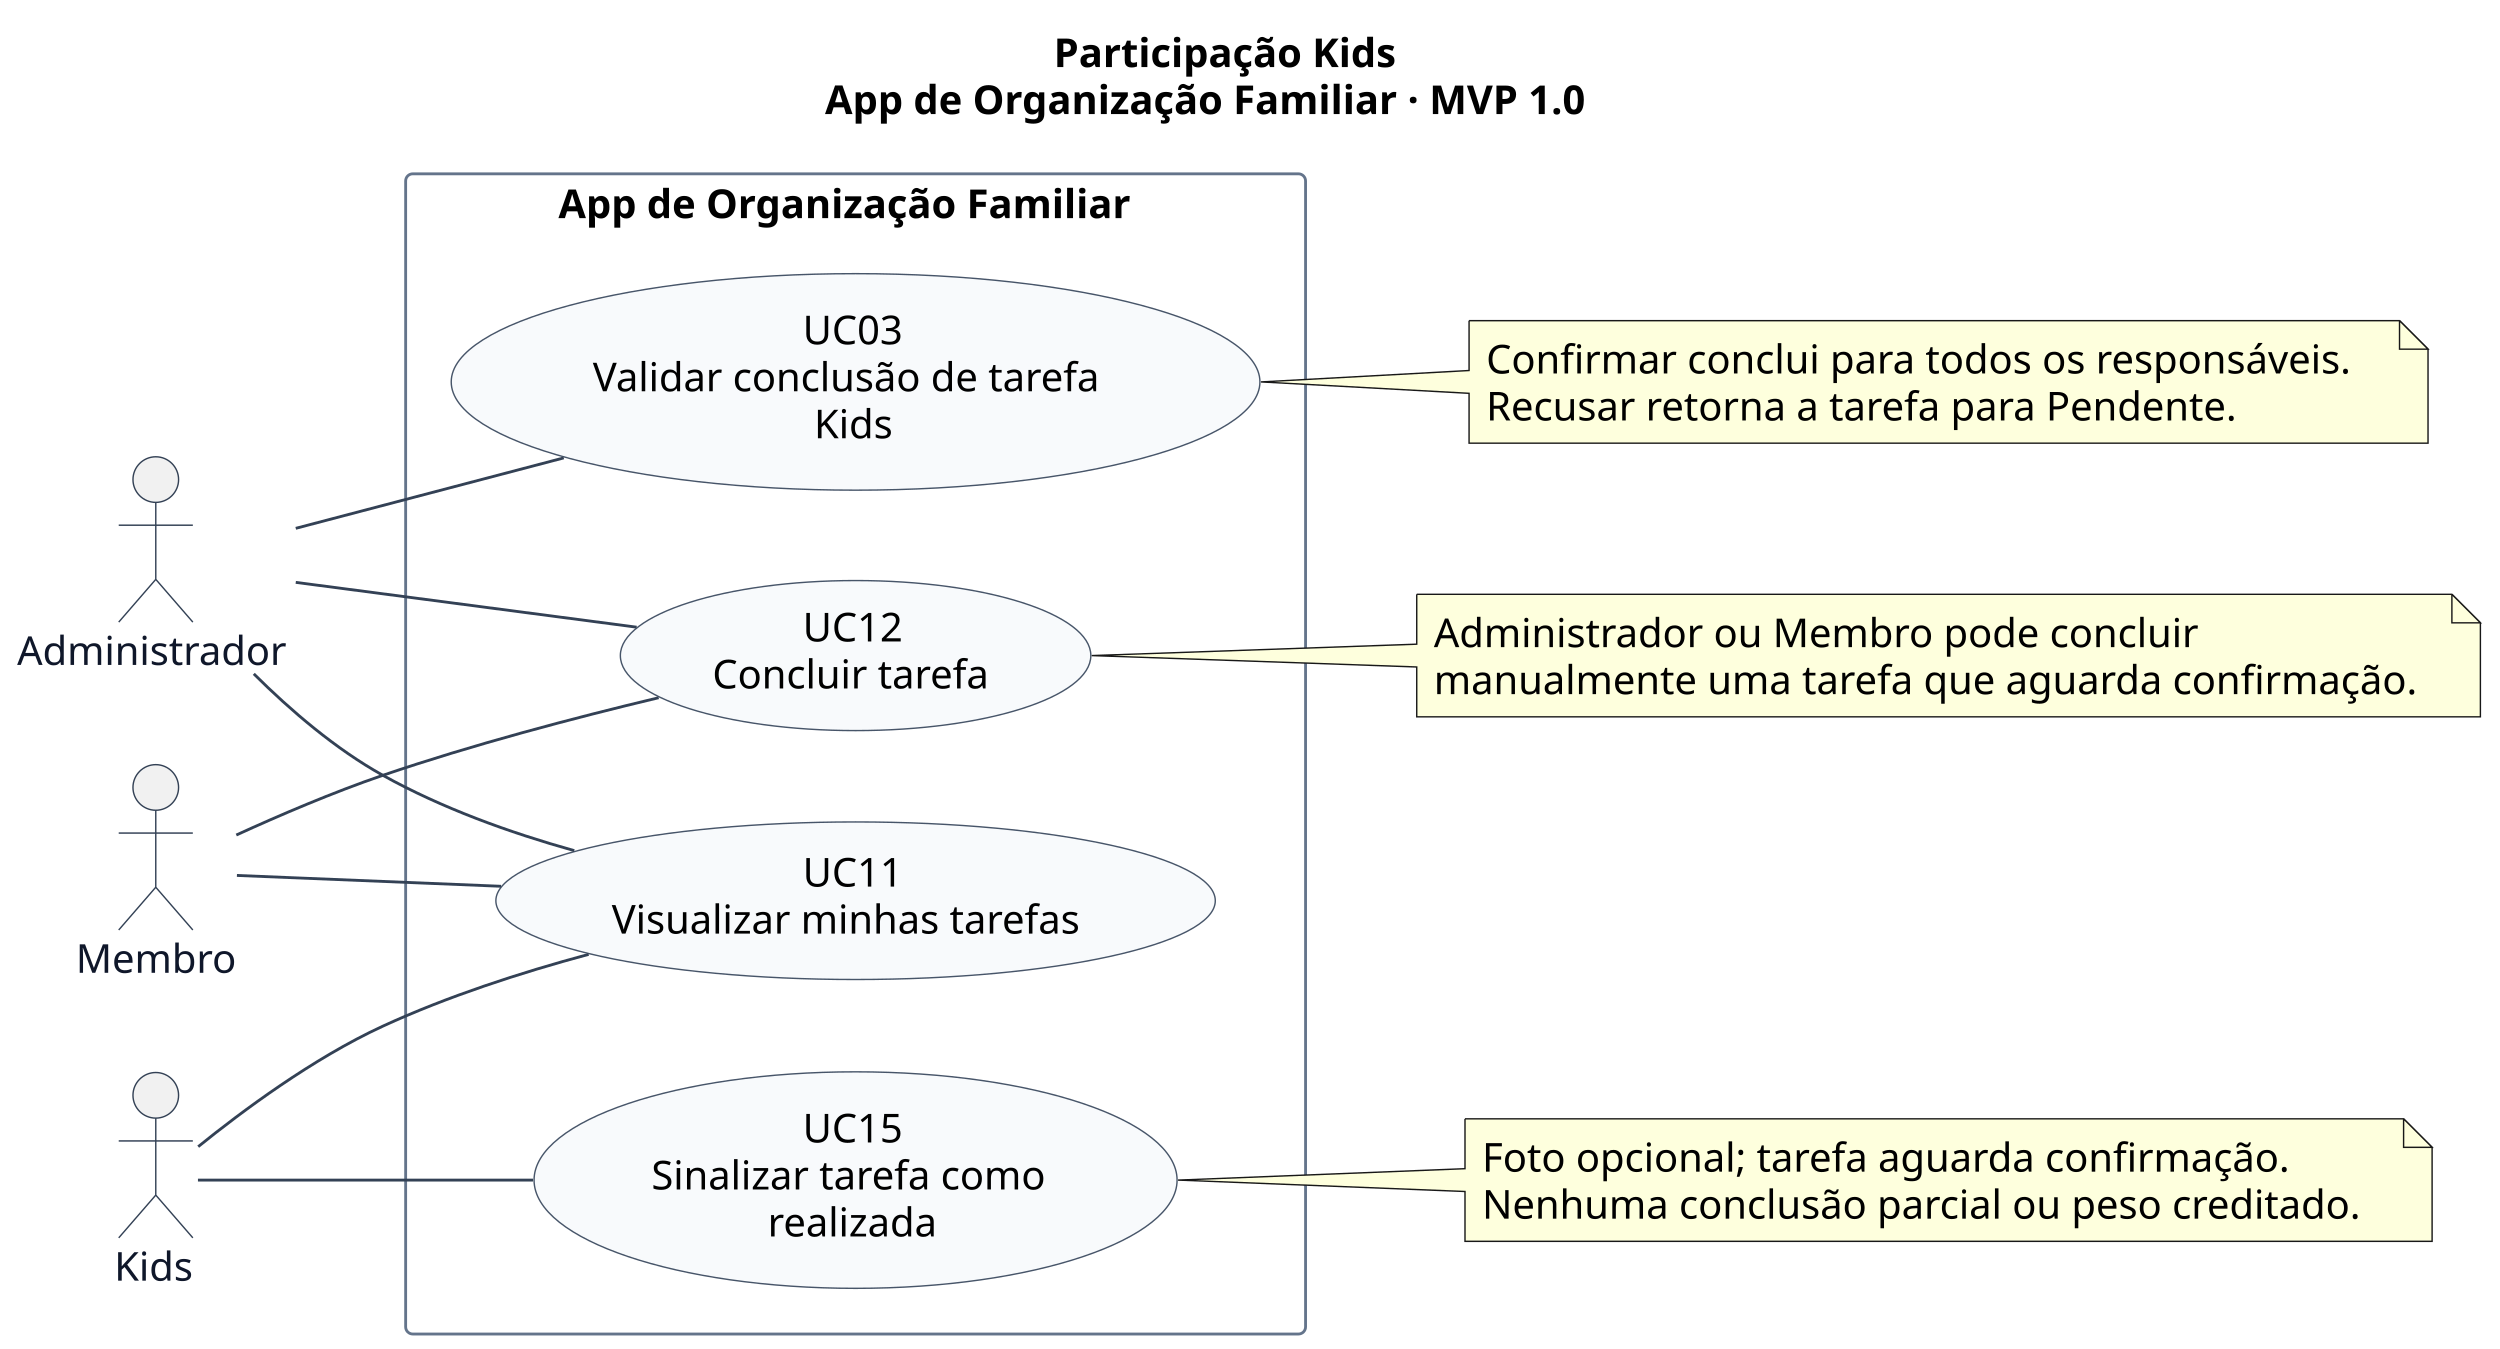
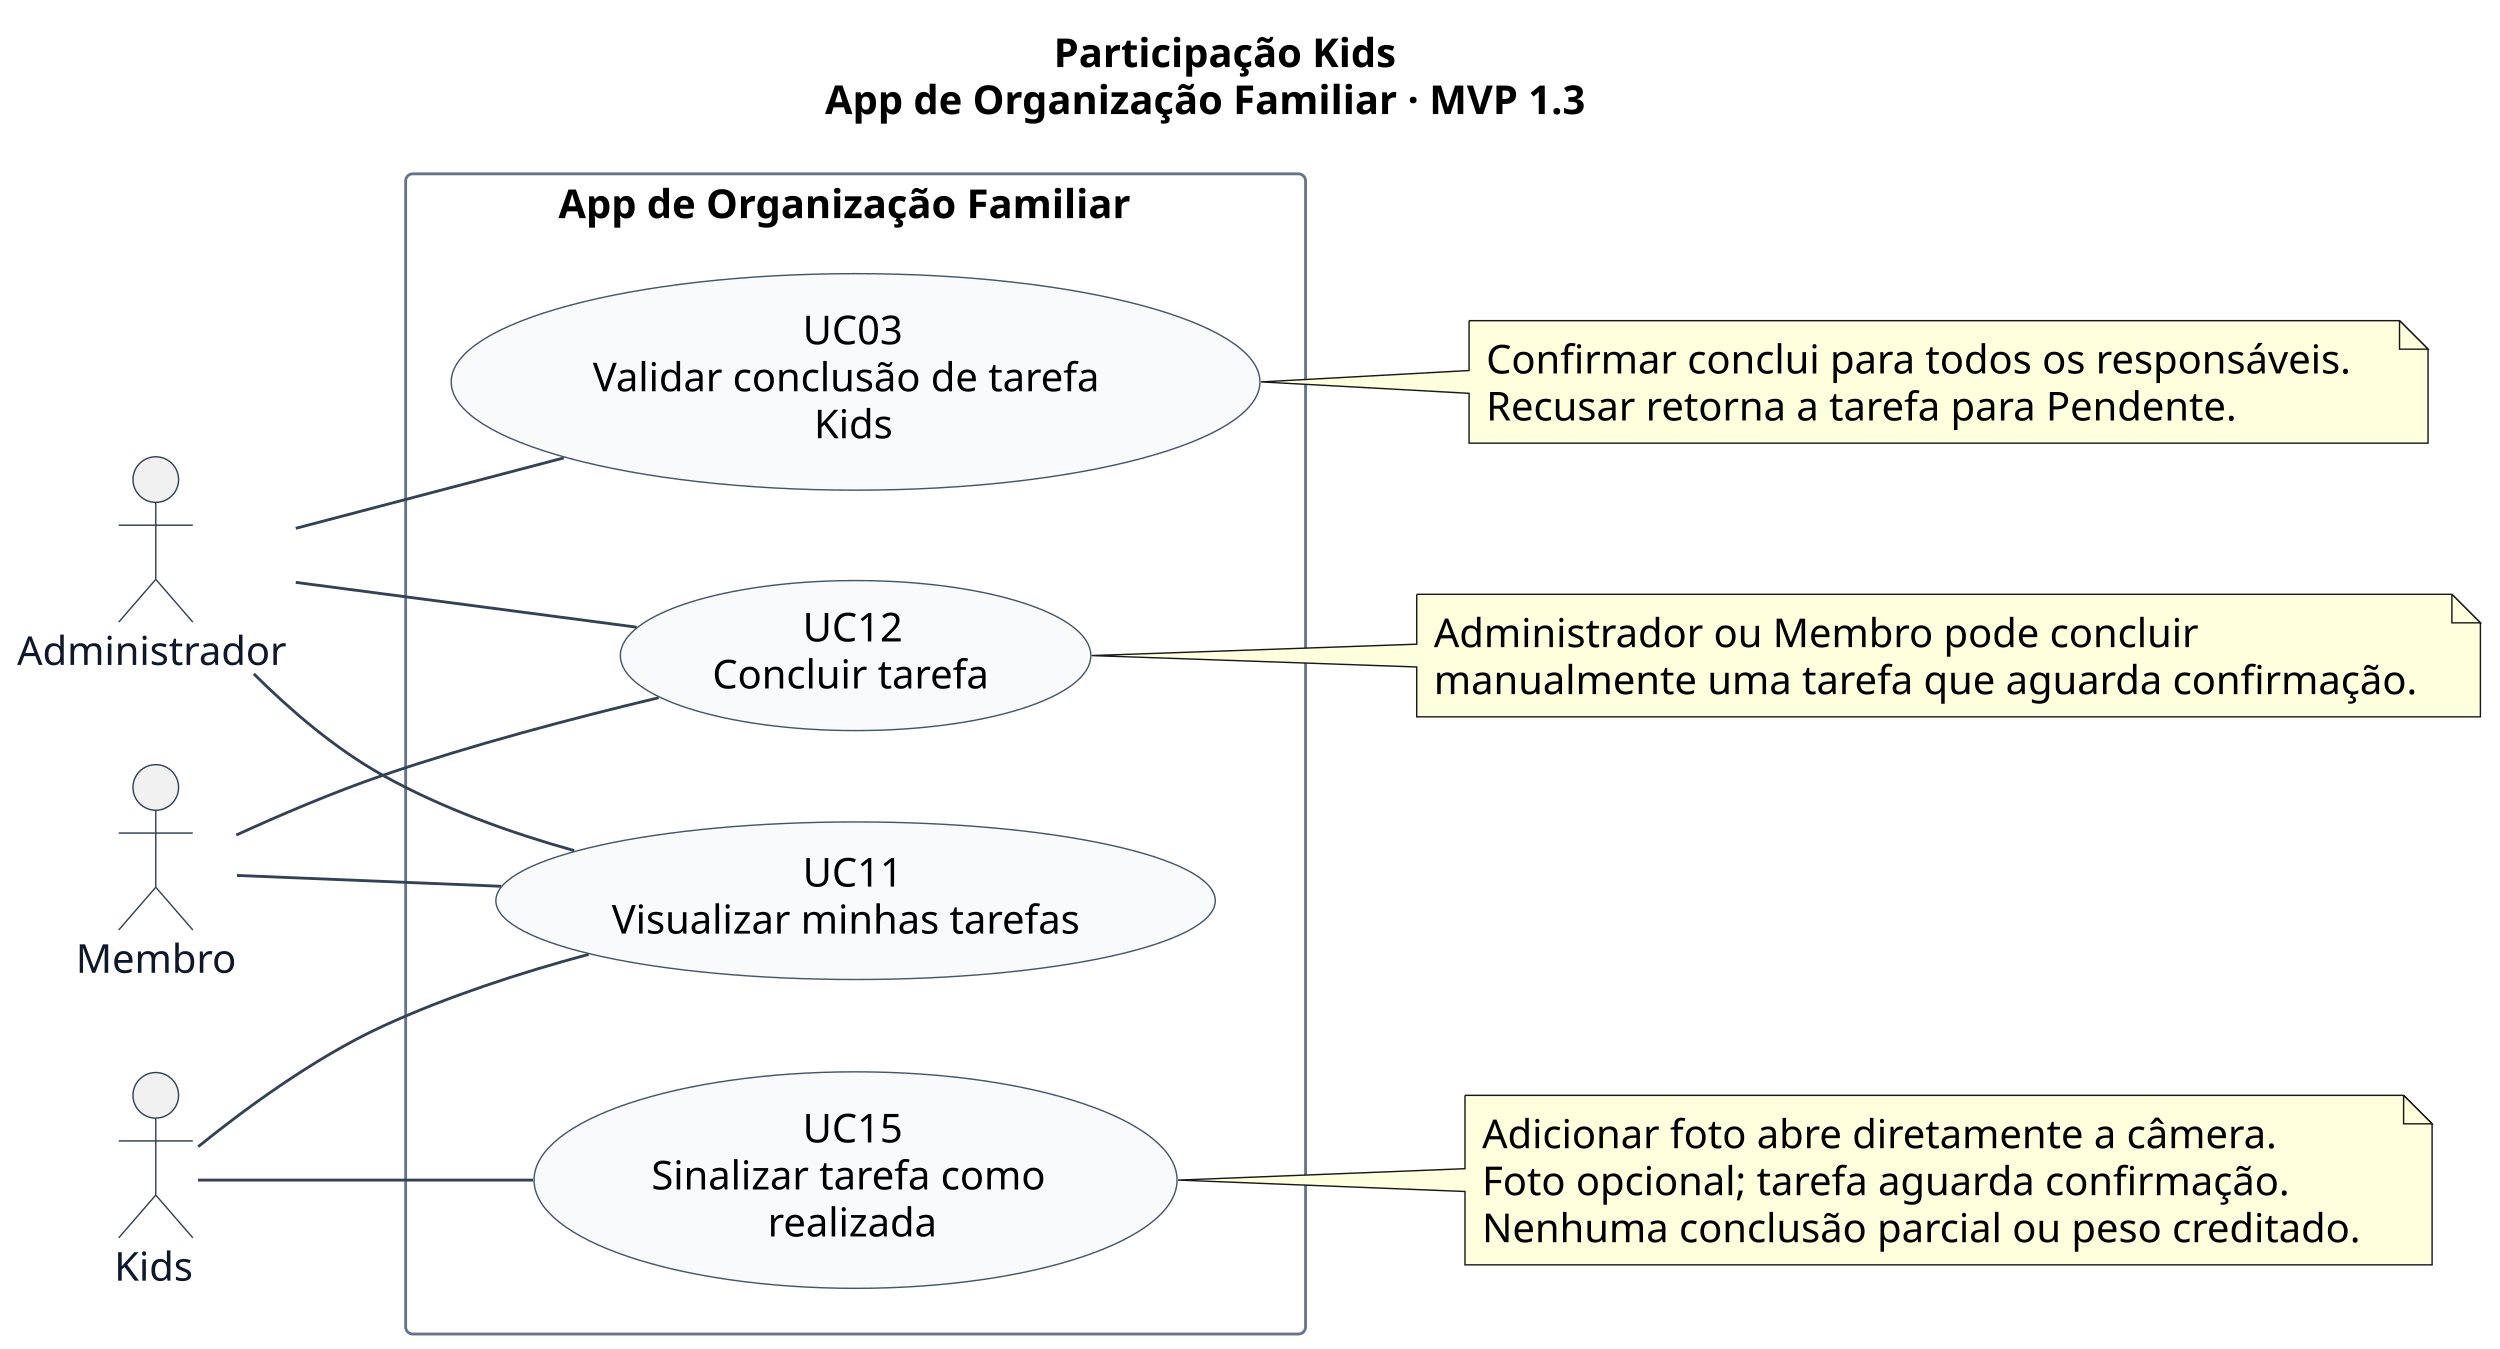
<svg xmlns="http://www.w3.org/2000/svg" contentStyleType="text/css" data-diagram-type="DESCRIPTION" height="473px" preserveAspectRatio="none" style="width:877px;height:473px;background:#FFFFFF;" version="1.1" viewBox="0 0 877 473" width="877px" zoomAndPan="magnify">
  <defs />
  <g>
    <text fill="#000000" font-family="sans-serif" font-size="14" font-weight="bold" lengthAdjust="spacing" textLength="123.84" x="369.642" y="23.535">Participação Kids</text>
-     <text fill="#000000" font-family="sans-serif" font-size="14" font-weight="bold" lengthAdjust="spacing" textLength="284.3" x="289.411" y="40.023">App de Organização Familiar · MVP 1.0</text>
+     <text fill="#000000" font-family="sans-serif" font-size="14" font-weight="bold" lengthAdjust="spacing" textLength="284.3" x="289.411" y="40.023">App de Organização Familiar · MVP 1.3</text>
    <g class="cluster" data-entity="App de Organização Familiar" data-source-line="22" data-uid="ent0005" id="cluster_App de Organização Familiar">
      <rect fill="none" height="407" rx="2.5" ry="2.5" style="stroke:#64748B;stroke-width:1;" width="315.69" x="142.3" y="60.977" />
      <text fill="#000000" font-family="sans-serif" font-size="14" font-weight="bold" lengthAdjust="spacing" textLength="208.51" x="195.89" y="76.512">App de Organização Familiar</text>
    </g>
    <g class="entity" data-entity="UC11" data-source-line="23" data-uid="ent0006" id="entity_UC11">
      <ellipse cx="300.138" cy="315.974" fill="#F8FAFC" rx="126.188" ry="27.637" style="stroke:#475569;stroke-width:0.5;" />
      <text fill="#000000" font-family="sans-serif" font-size="14" lengthAdjust="spacing" textLength="37.092" x="281.592" y="311.021">UC11</text>
      <text fill="#000000" font-family="sans-serif" font-size="14" lengthAdjust="spacing" textLength="171.069" x="214.603" y="327.509">Visualizar minhas tarefas</text>
    </g>
    <g class="entity" data-entity="UC15" data-source-line="24" data-uid="ent0007" id="entity_UC15">
      <ellipse cx="300.136" cy="413.974" fill="#F8FAFC" rx="112.786" ry="37.977" style="stroke:#475569;stroke-width:0.5;" />
      <text fill="#000000" font-family="sans-serif" font-size="14" lengthAdjust="spacing" textLength="37.092" x="281.59" y="400.776">UC15</text>
      <text fill="#000000" font-family="sans-serif" font-size="14" lengthAdjust="spacing" textLength="143.261" x="228.506" y="417.264">Sinalizar tarefa como</text>
      <text fill="#000000" font-family="sans-serif" font-size="14" lengthAdjust="spacing" textLength="61.653" x="269.309" y="433.753">realizada</text>
    </g>
    <g class="entity" data-entity="UC03" data-source-line="25" data-uid="ent0008" id="entity_UC03">
      <ellipse cx="300.136" cy="133.974" fill="#F8FAFC" rx="141.846" ry="37.977" style="stroke:#475569;stroke-width:0.5;" />
      <text fill="#000000" font-family="sans-serif" font-size="14" lengthAdjust="spacing" textLength="37.092" x="281.591" y="120.776">UC03</text>
      <text fill="#000000" font-family="sans-serif" font-size="14" lengthAdjust="spacing" textLength="184.358" x="207.957" y="137.264">Validar conclusão de tarefa</text>
      <text fill="#000000" font-family="sans-serif" font-size="14" lengthAdjust="spacing" textLength="29.135" x="285.569" y="153.753">Kids</text>
    </g>
    <g class="entity" data-entity="UC12" data-source-line="26" data-uid="ent0009" id="entity_UC12">
      <ellipse cx="300.142" cy="229.975" fill="#F8FAFC" rx="82.522" ry="26.318" style="stroke:#475569;stroke-width:0.5;" />
      <text fill="#000000" font-family="sans-serif" font-size="14" lengthAdjust="spacing" textLength="37.092" x="281.596" y="225.021">UC12</text>
      <text fill="#000000" font-family="sans-serif" font-size="14" lengthAdjust="spacing" textLength="100.461" x="249.911" y="241.51">Concluir tarefa</text>
    </g>
    <g class="entity" data-entity="Admin" data-source-line="18" data-uid="ent0002" id="entity_Admin">
      <ellipse cx="54.648" cy="168.237" fill="#F1F1F1" rx="8" ry="8" style="stroke:#334155;stroke-width:0.5;" />
      <path d="M54.648,176.237 L54.648,203.237 M41.648,184.237 L67.648,184.237 M54.648,203.237 L41.648,218.237 M54.648,203.237 L67.648,218.237" fill="none" style="stroke:#334155;stroke-width:0.5;" />
      <text fill="#0F172A" font-family="sans-serif" font-size="14" lengthAdjust="spacing" textLength="97.296" x="6" y="233.272">Administrador</text>
    </g>
    <g class="entity" data-entity="Membro" data-source-line="19" data-uid="ent0003" id="entity_Membro">
      <ellipse cx="54.644" cy="276.237" fill="#F1F1F1" rx="8" ry="8" style="stroke:#334155;stroke-width:0.5;" />
      <path d="M54.644,284.237 L54.644,311.237 M41.644,292.237 L67.644,292.237 M54.644,311.237 L41.644,326.237 M54.644,311.237 L67.644,326.237" fill="none" style="stroke:#334155;stroke-width:0.5;" />
      <text fill="#0F172A" font-family="sans-serif" font-size="14" lengthAdjust="spacing" textLength="56.068" x="26.61" y="341.272">Membro</text>
    </g>
    <g class="entity" data-entity="Kids" data-source-line="20" data-uid="ent0004" id="entity_Kids">
      <ellipse cx="54.647" cy="384.237" fill="#F1F1F1" rx="8" ry="8" style="stroke:#334155;stroke-width:0.5;" />
      <path d="M54.647,392.237 L54.647,419.237 M41.647,400.237 L67.647,400.237 M54.647,419.237 L41.647,434.237 M54.647,419.237 L67.647,434.237" fill="none" style="stroke:#334155;stroke-width:0.5;" />
      <text fill="#0F172A" font-family="sans-serif" font-size="14" lengthAdjust="spacing" textLength="29.135" x="40.08" y="449.272">Kids</text>
    </g>
    <g class="entity" data-entity="GMN17" data-source-line="37" data-uid="ent0018" id="entity_GMN17">
-       <path d="M513.92,392.487 L513.92,409.977 L413.26,413.977 L513.92,417.977 L513.92,435.463 A0,0 0 0 0 513.92,435.463 L853.181,435.463 A0,0 0 0 0 853.181,435.463 L853.181,402.487 L843.181,392.487 L513.92,392.487 A0,0 0 0 0 513.92,392.487" fill="#FEFFDD" style="stroke:#181818;stroke-width:0.5;" />
-       <path d="M843.181,392.487 L843.181,402.487 L853.181,402.487 L843.181,392.487" fill="#FEFFDD" style="stroke:#181818;stroke-width:0.5;" />
-       <text fill="#000000" font-family="sans-serif" font-size="14" lengthAdjust="spacing" textLength="292.428" x="519.92" y="411.022">Foto opcional; tarefa aguarda confirmação.</text>
-       <text fill="#000000" font-family="sans-serif" font-size="14" lengthAdjust="spacing" textLength="318.261" x="519.92" y="427.51">Nenhuma conclusão parcial ou peso creditado.</text>
+       <path d="M513.92,384.247 L513.92,409.977 L413.26,413.977 L513.92,417.977 L513.92,443.711 A0,0 0 0 0 513.92,443.711 L853.181,443.711 A0,0 0 0 0 853.181,443.711 L853.181,394.247 L843.181,384.247 L513.92,384.247 A0,0 0 0 0 513.92,384.247" fill="#FEFFDD" style="stroke:#181818;stroke-width:0.5;" />
+       <path d="M843.181,384.247 L843.181,394.247 L853.181,394.247 L843.181,384.247" fill="#FEFFDD" style="stroke:#181818;stroke-width:0.5;" />
+       <text fill="#000000" font-family="sans-serif" font-size="14" lengthAdjust="spacing" textLength="287.629" x="519.92" y="402.782">Adicionar foto abre diretamente a câmera.</text>
+       <text fill="#000000" font-family="sans-serif" font-size="14" lengthAdjust="spacing" textLength="292.428" x="519.92" y="419.27">Foto opcional; tarefa aguarda confirmação.</text>
+       <text fill="#000000" font-family="sans-serif" font-size="14" lengthAdjust="spacing" textLength="318.261" x="519.92" y="435.758">Nenhuma conclusão parcial ou peso creditado.</text>
    </g>
-     <g class="entity" data-entity="GMN20" data-source-line="41" data-uid="ent0021" id="entity_GMN20">
+     <g class="entity" data-entity="GMN20" data-source-line="42" data-uid="ent0021" id="entity_GMN20">
      <path d="M515.35,112.487 L515.35,129.977 L442.35,133.977 L515.35,137.977 L515.35,155.463 A0,0 0 0 0 515.35,155.463 L851.753,155.463 A0,0 0 0 0 851.753,155.463 L851.753,122.487 L841.753,112.487 L515.35,112.487 A0,0 0 0 0 515.35,112.487" fill="#FEFFDD" style="stroke:#181818;stroke-width:0.5;" />
      <path d="M841.753,112.487 L841.753,122.487 L851.753,122.487 L841.753,112.487" fill="#FEFFDD" style="stroke:#181818;stroke-width:0.5;" />
      <text fill="#000000" font-family="sans-serif" font-size="14" lengthAdjust="spacing" textLength="315.403" x="521.35" y="131.022">Confirmar conclui para todos os responsáveis.</text>
      <text fill="#000000" font-family="sans-serif" font-size="14" lengthAdjust="spacing" textLength="268.871" x="521.35" y="147.51">Recusar retorna a tarefa para Pendente.</text>
    </g>
-     <g class="entity" data-entity="GMN23" data-source-line="45" data-uid="ent0024" id="entity_GMN23">
+     <g class="entity" data-entity="GMN23" data-source-line="46" data-uid="ent0024" id="entity_GMN23">
      <path d="M496.99,208.487 L496.99,225.977 L382.96,229.977 L496.99,233.977 L496.99,251.463 A0,0 0 0 0 496.99,251.463 L870.123,251.463 A0,0 0 0 0 870.123,251.463 L870.123,218.487 L860.123,208.487 L496.99,208.487 A0,0 0 0 0 496.99,208.487" fill="#FEFFDD" style="stroke:#181818;stroke-width:0.5;" />
      <path d="M860.123,208.487 L860.123,218.487 L870.123,218.487 L860.123,208.487" fill="#FEFFDD" style="stroke:#181818;stroke-width:0.5;" />
      <text fill="#000000" font-family="sans-serif" font-size="14" lengthAdjust="spacing" textLength="276.534" x="502.99" y="227.022">Administrador ou Membro pode concluir</text>
      <text fill="#000000" font-family="sans-serif" font-size="14" lengthAdjust="spacing" textLength="352.133" x="502.99" y="243.51">manualmente uma tarefa que aguarda confirmação.</text>
    </g>
    <g class="link" data-entity-1="Admin" data-entity-2="UC03" data-source-line="29" data-uid="lnk10" id="link_Admin_UC03">
      <path d="M103.75,185.337 C130.64,178.267 165.21,169.177 197.77,160.627" fill="none" id="Admin-UC03" style="stroke:#334155;stroke-width:1;" />
    </g>
    <g class="link" data-entity-1="Admin" data-entity-2="UC11" data-source-line="30" data-uid="lnk11" id="link_Admin_UC11">
      <path d="M89.03,236.387 C102.02,249.307 117.75,262.767 134.3,271.977 C154.87,283.427 178.57,292.017 201.46,298.407" fill="none" id="Admin-UC11" style="stroke:#334155;stroke-width:1;" />
    </g>
    <g class="link" data-entity-1="Admin" data-entity-2="UC12" data-source-line="31" data-uid="lnk12" id="link_Admin_UC12">
      <path d="M103.75,204.297 C137.85,208.777 184.29,214.887 223.34,220.017" fill="none" id="Admin-UC12" style="stroke:#334155;stroke-width:1;" />
    </g>
    <g class="link" data-entity-1="Membro" data-entity-2="UC11" data-source-line="32" data-uid="lnk13" id="link_Membro_UC11">
      <path d="M83.11,307.107 C106.18,308.057 140.89,309.477 175.78,310.907" fill="none" id="Membro-UC11" style="stroke:#334155;stroke-width:1;" />
    </g>
    <g class="link" data-entity-1="Membro" data-entity-2="UC12" data-source-line="33" data-uid="lnk14" id="link_Membro_UC12">
      <path d="M82.89,292.927 C97.84,286.097 116.84,277.937 134.3,271.977 C165.6,261.297 201.07,251.927 231.06,244.757" fill="none" id="Membro-UC12" style="stroke:#334155;stroke-width:1;" />
    </g>
    <g class="link" data-entity-1="Kids" data-entity-2="UC11" data-source-line="34" data-uid="lnk15" id="link_Kids_UC11">
      <path d="M69.53,402.247 C84.59,390.067 109.77,371.267 134.3,359.977 C156.9,349.577 182.42,341.267 206.5,334.787" fill="none" id="Kids-UC11" style="stroke:#334155;stroke-width:1;" />
    </g>
    <g class="link" data-entity-1="Kids" data-entity-2="UC15" data-source-line="35" data-uid="lnk16" id="link_Kids_UC15">
      <path d="M69.44,413.977 C92.43,413.977 140.65,413.977 187,413.977" fill="none" id="Kids-UC15" style="stroke:#334155;stroke-width:1;" />
    </g>
  </g>
</svg>
